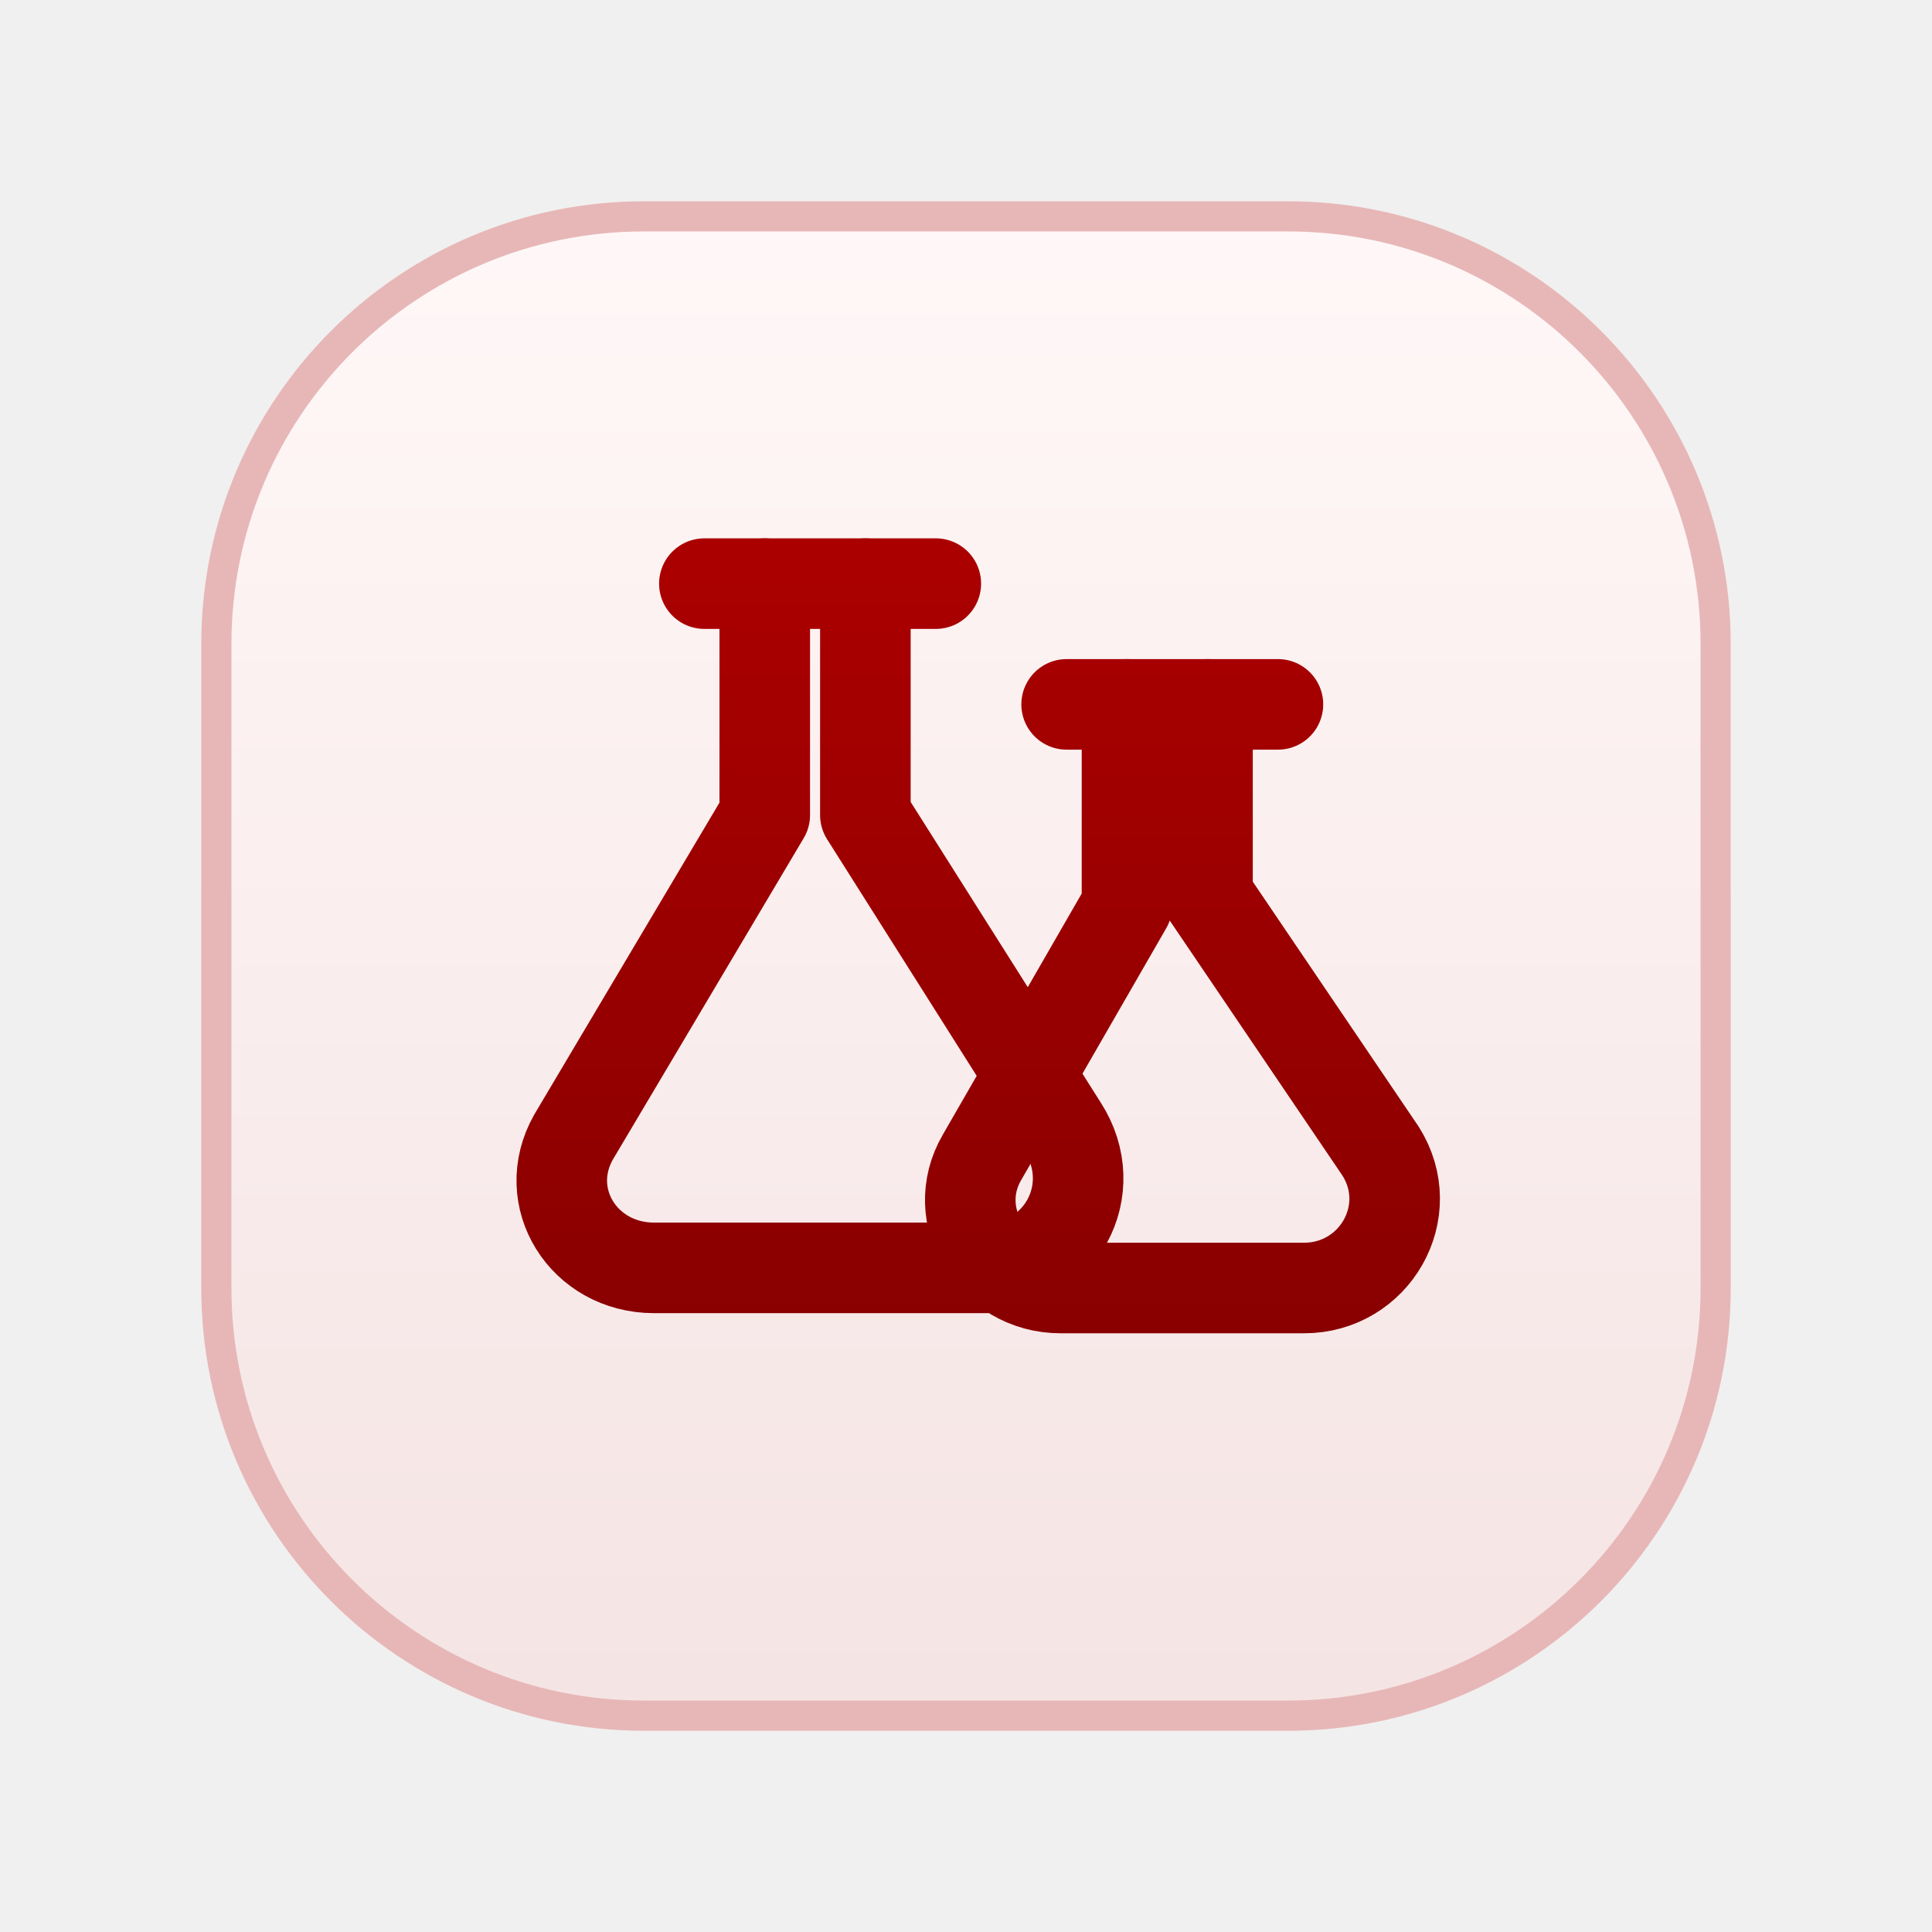
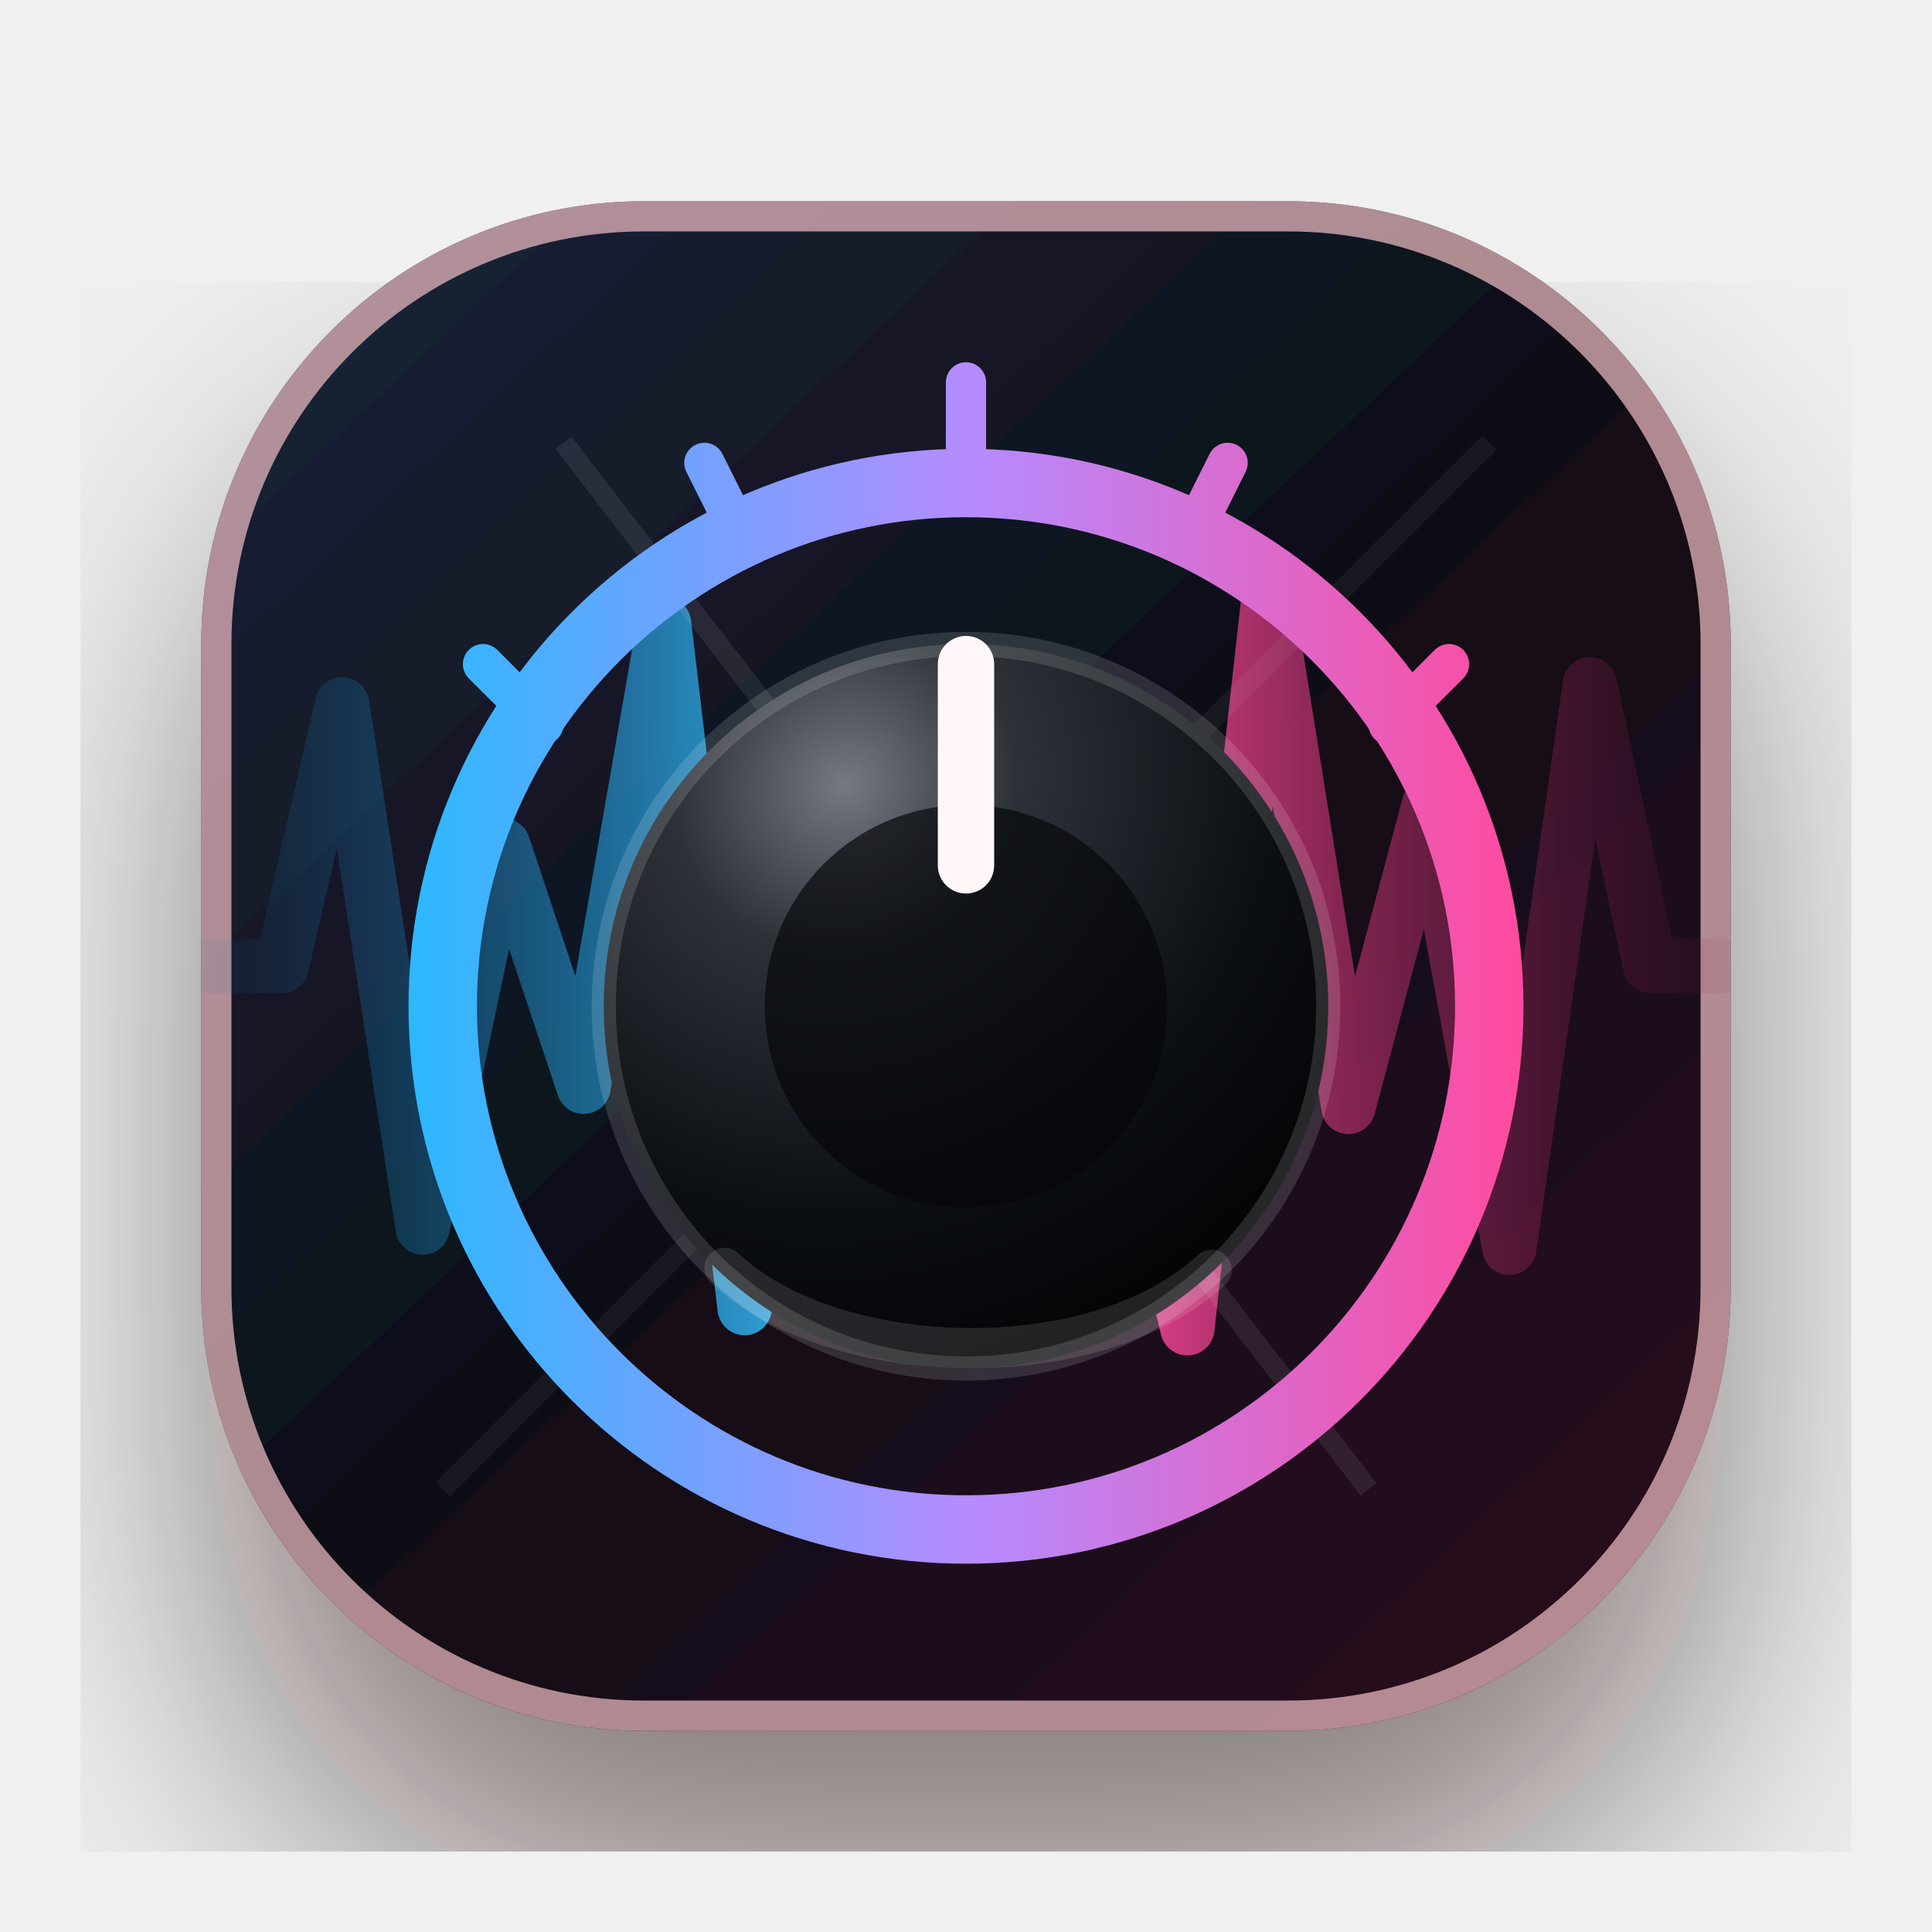
<svg xmlns="http://www.w3.org/2000/svg" width="96" height="96" viewBox="0 0 96 96" fill="none">
  <defs>
-     <linearGradient id="aa-bg" x1="48" y1="12" x2="48" y2="84" gradientUnits="userSpaceOnUse">
-       <stop stop-color="#FFF7F7" />
-       <stop offset="1" stop-color="#F5E4E4" />
+     <linearGradient id="pm-frame" x1="16" y1="14" x2="82" y2="84" gradientUnits="userSpaceOnUse">
+       <stop stop-color="#142236" />
+       <stop offset="0.48" stop-color="#100F18" />
+       <stop offset="1" stop-color="#2B0E1D" />
    </linearGradient>
-     <linearGradient id="aa-stroke" x1="48" y1="18" x2="48" y2="78" gradientUnits="userSpaceOnUse">
-       <stop stop-color="#B30000" />
-       <stop offset="1" stop-color="#7F0000" />
+     <linearGradient id="pm-ring" x1="20" y1="48" x2="76" y2="48" gradientUnits="userSpaceOnUse">
+       <stop stop-color="#2AB9FF" />
+       <stop offset="0.5" stop-color="#B58CFF" />
+       <stop offset="1" stop-color="#FF4A9D" />
    </linearGradient>
+     <linearGradient id="pm-wave-left" x1="8" y1="48" x2="43" y2="48" gradientUnits="userSpaceOnUse">
+       <stop stop-color="#0C5B96" stop-opacity="0" />
+       <stop offset="1" stop-color="#37C0FF" />
+     </linearGradient>
+     <linearGradient id="pm-wave-right" x1="53" y1="48" x2="88" y2="48" gradientUnits="userSpaceOnUse">
+       <stop stop-color="#FF4A9D" />
+       <stop offset="1" stop-color="#7B153F" stop-opacity="0" />
+     </linearGradient>
+     <radialGradient id="pm-knob" cx="0" cy="0" r="1" gradientUnits="userSpaceOnUse" gradientTransform="translate(42 39) rotate(54) scale(29 31)">
+       <stop stop-color="#747982" />
+       <stop offset="0.28" stop-color="#2D3238" />
+       <stop offset="0.72" stop-color="#0B0E13" />
+       <stop offset="1" stop-color="#040507" />
+     </radialGradient>
+     <filter id="pm-shadow" x="4" y="4" width="88" height="88" color-interpolation-filters="sRGB" filterUnits="userSpaceOnUse">
+       <feDropShadow dx="0" dy="10" stdDeviation="8" flood-color="#14070B" flood-opacity="0.48" />
+     </filter>
+     <clipPath id="pm-clip">
+       <rect x="10" y="10" width="76" height="76" rx="22" />
+     </clipPath>
  </defs>
-   <rect x="10" y="10" width="76" height="76" rx="22" fill="url(#aa-bg)" />
-   <rect x="10.75" y="10.75" width="74.5" height="74.5" rx="21.25" stroke="#E7B7B7" stroke-width="1.5" />
-   <path d="M35 29H46.5" stroke="url(#aa-stroke)" stroke-width="4.5" stroke-linecap="round" />
-   <path d="M38 29V40.5L28.5 56.5C26.8 59.5 29 63 32.5 63H49C52.7 63 54.8 59.1 52.8 56L43 40.5V29" stroke="url(#aa-stroke)" stroke-width="4.5" stroke-linecap="round" stroke-linejoin="round" />
-   <path d="M53 35H63.5" stroke="url(#aa-stroke)" stroke-width="4.5" stroke-linecap="round" />
-   <path d="M56 35V45L48.8 57.5C47.1 60.4 49.3 64 52.7 64H64.8C68.3 64 70.5 60.2 68.6 57.2L60 44.5V35" stroke="url(#aa-stroke)" stroke-width="4.5" stroke-linecap="round" stroke-linejoin="round" />
+   <rect x="10" y="10" width="76" height="76" rx="22" fill="url(#pm-frame)" filter="url(#pm-shadow)" />
+   <rect x="10.75" y="10.75" width="74.5" height="74.5" rx="21.25" stroke="#F2BFC5" stroke-opacity="0.7" stroke-width="1.5" />
+   <g clip-path="url(#pm-clip)">
+     <path d="M8 48H14L17 35L21 61L25 42L29 54L33 31L37 65L41 49" stroke="url(#pm-wave-left)" stroke-width="2.7" stroke-linecap="round" stroke-linejoin="round" />
+     <path d="M88 48H82L79 34L75 62L71 40L67 55L63 30L59 66L55 49" stroke="url(#pm-wave-right)" stroke-width="2.7" stroke-linecap="round" stroke-linejoin="round" />
+     <path d="M28 22L68 74" stroke="#FFFFFF" stroke-opacity="0.08" />
+     <path d="M22 74L74 22" stroke="#FFFFFF" stroke-opacity="0.05" />
+   </g>
+   <circle cx="48" cy="50" r="26" stroke="url(#pm-ring)" stroke-width="3.4" />
+   <path d="M27 36L24 33M37 27L35 23M48 24V19M59 27L61 23M69 36L72 33" stroke="url(#pm-ring)" stroke-width="2" stroke-linecap="round" />
+   <circle cx="48" cy="50" r="18" fill="url(#pm-knob)" />
+   <circle cx="48" cy="50" r="18" stroke="#FFFFFF" stroke-opacity="0.14" stroke-width="1.2" />
+   <circle cx="48" cy="50" r="10" fill="#05060A" fill-opacity="0.68" />
+   <path d="M48 33V43" stroke="#FFF7F7" stroke-width="2.8" stroke-linecap="round" />
+   <path d="M36 63C41.4 68.1 54.4 68.5 60.2 63.1" stroke="#FFFFFF" stroke-opacity="0.12" stroke-width="2" stroke-linecap="round" />
</svg>
